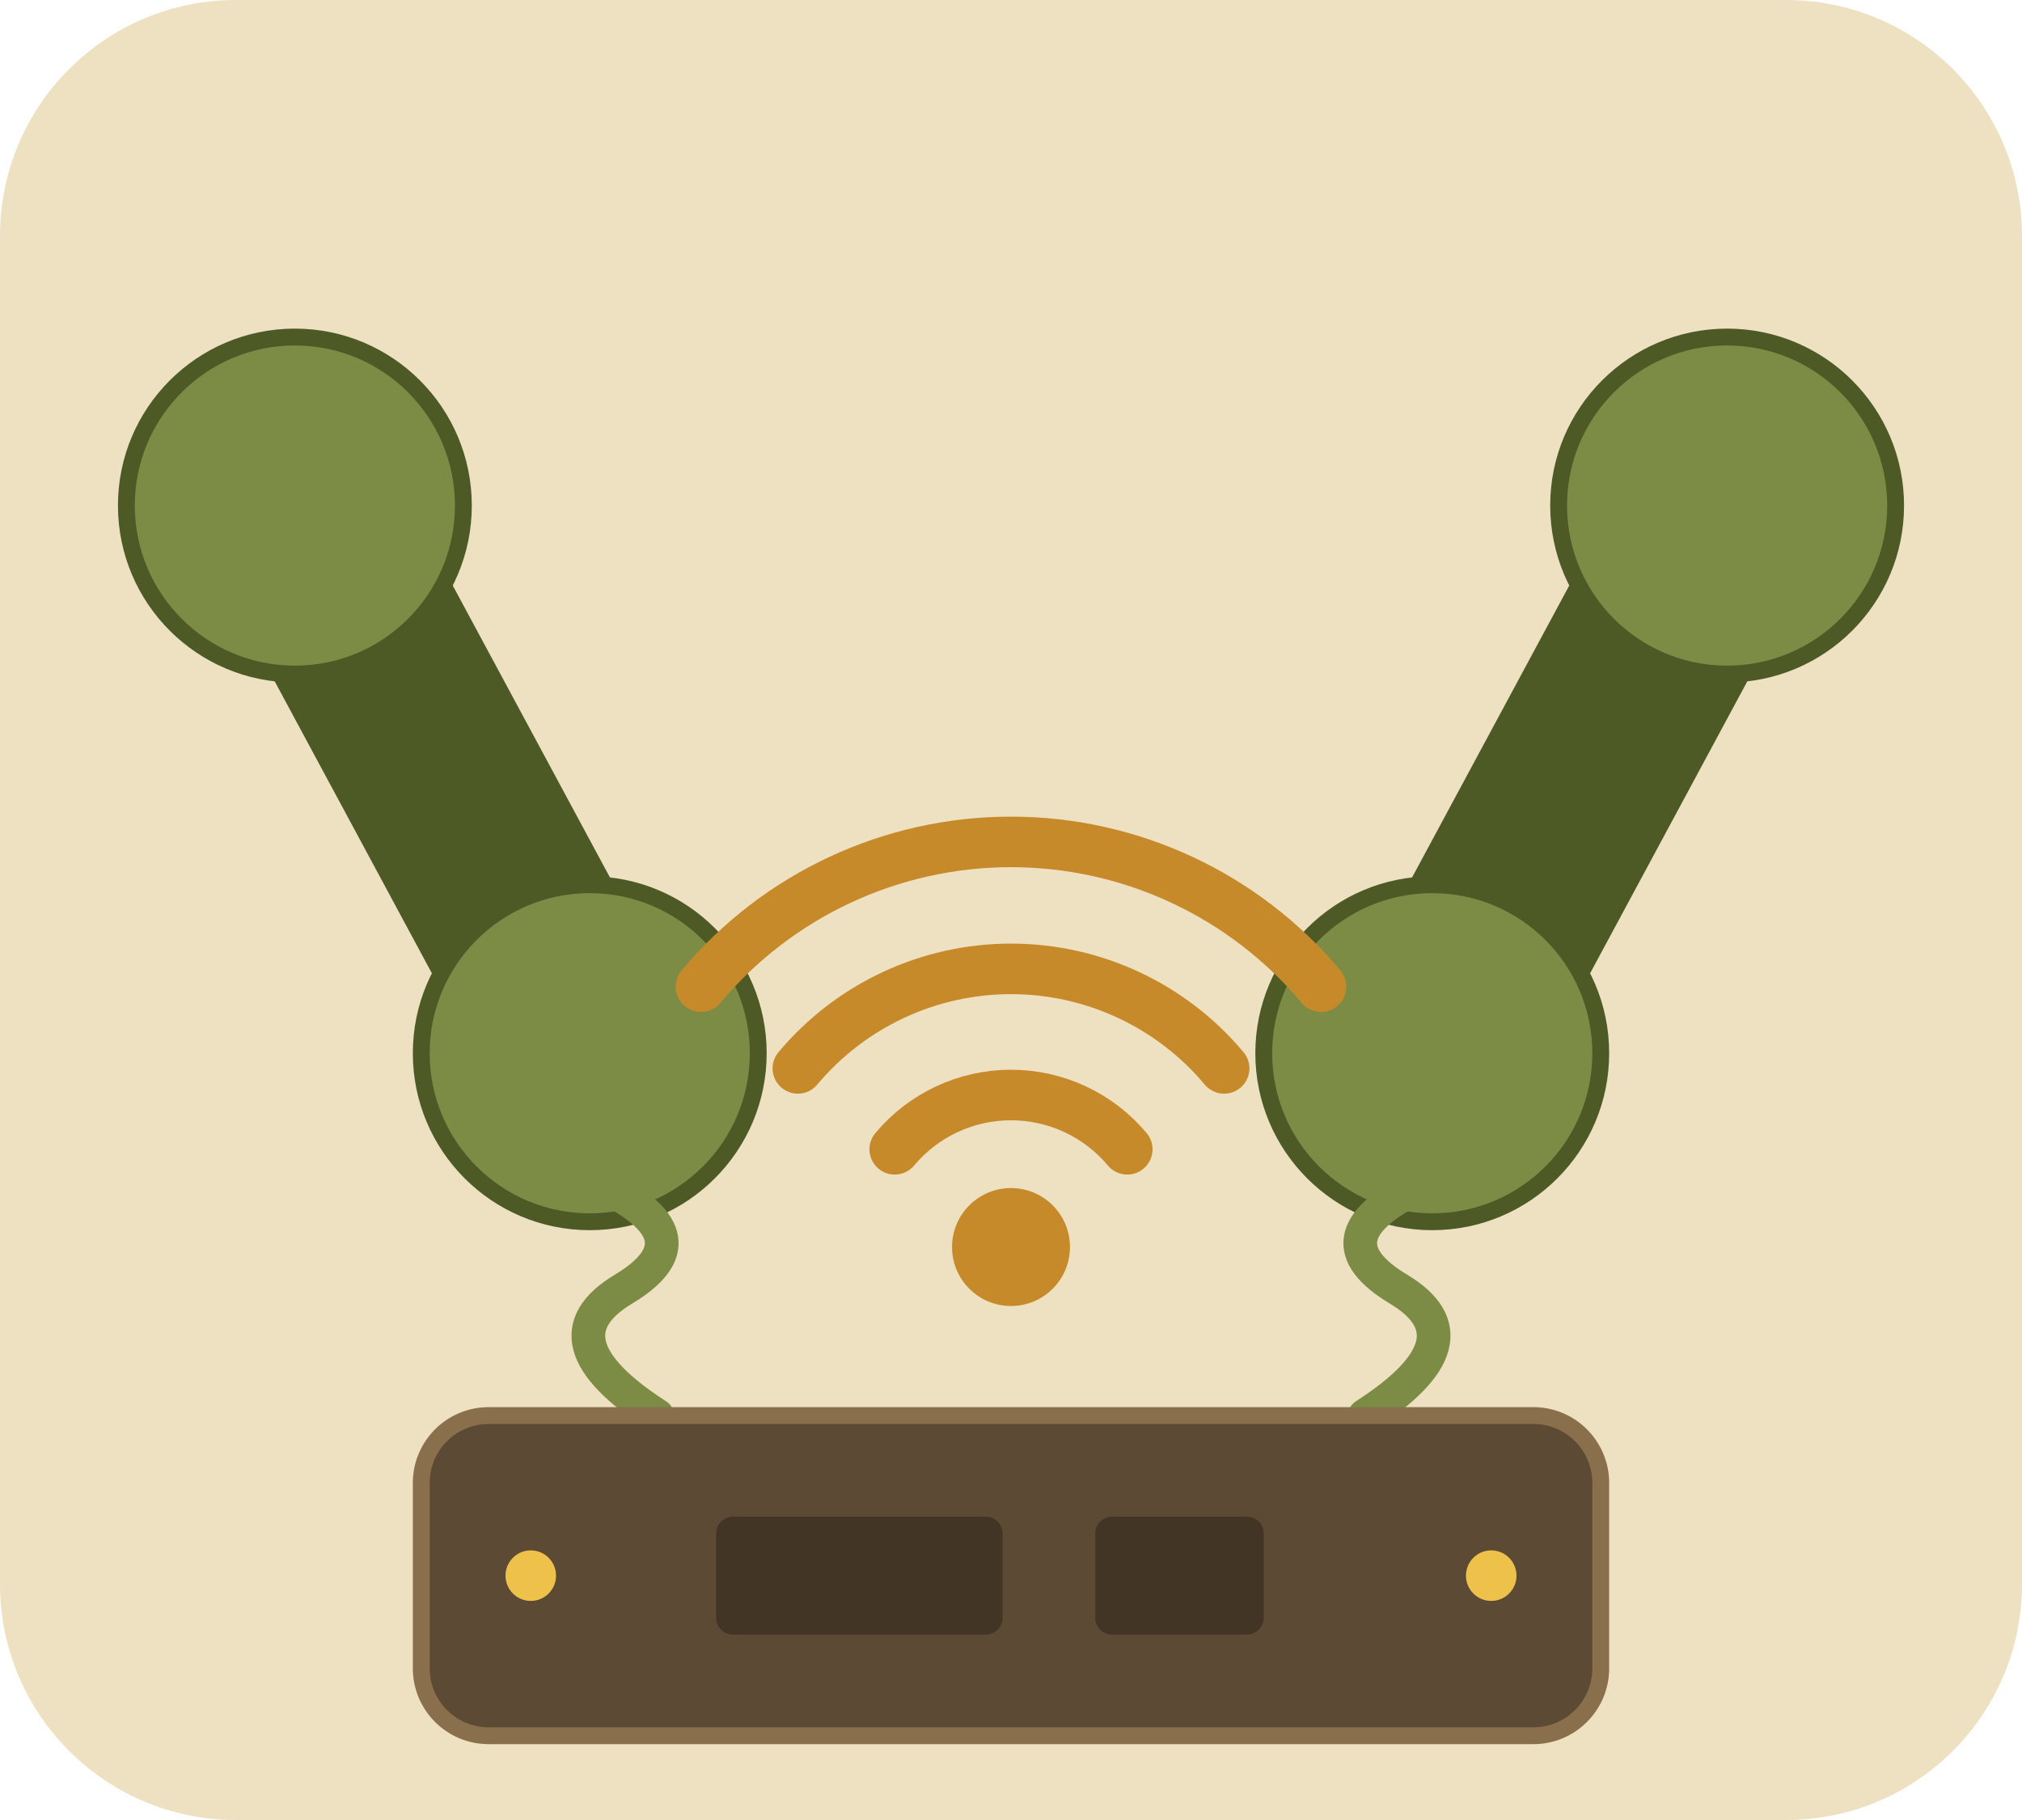
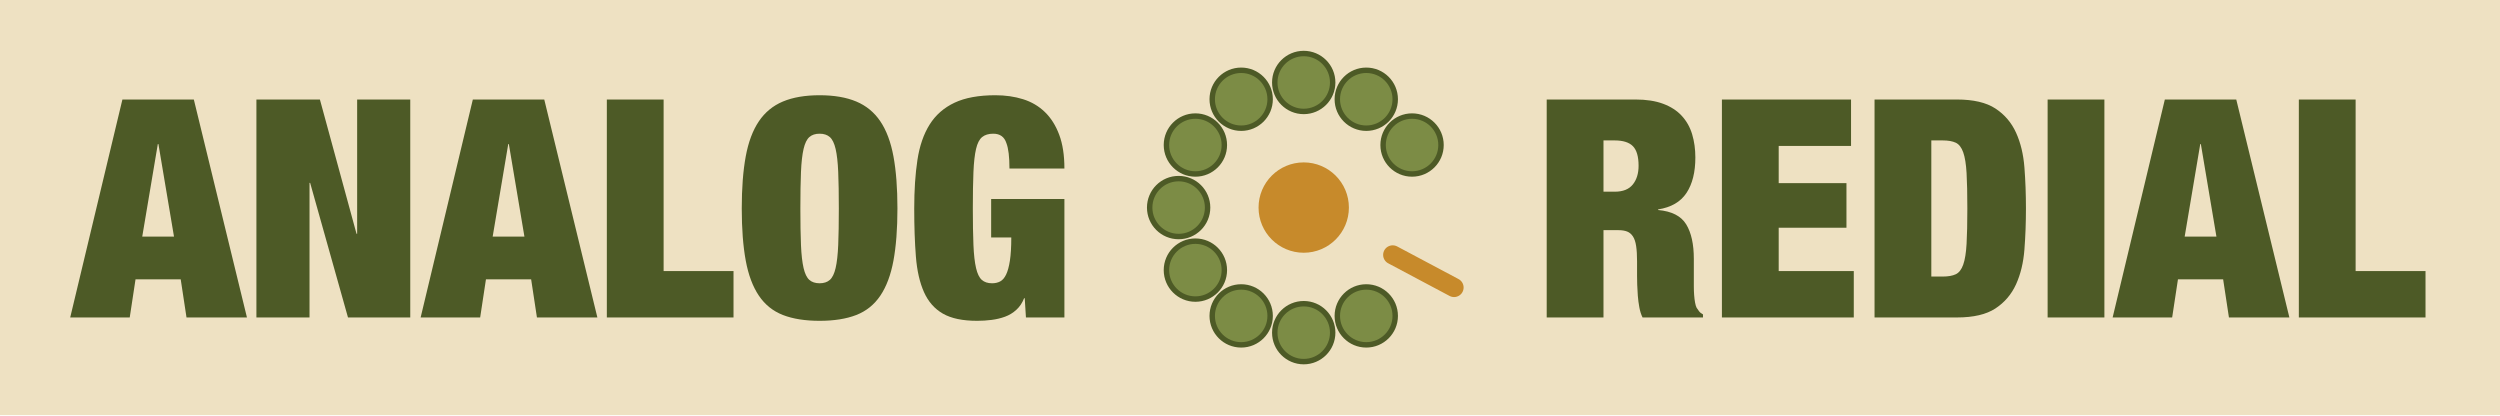
- <svg xmlns="http://www.w3.org/2000/svg" viewBox="0 0 240 216" width="240" height="216" role="img" aria-label="Analog Redial logo: two phone handsets with curly cords connecting to a circuit board, with a wifi signal between them">
-   <rect x="0" y="0" width="240" height="216" rx="28" fill="#eee1c2" />
-   <line x1="35" y1="60" x2="70" y2="125" stroke="#4d5a26" stroke-width="24" stroke-linecap="round" />
-   <circle cx="35" cy="60" r="20" fill="#7c8c45" stroke="#4d5a26" stroke-width="2" />
-   <circle cx="70" cy="125" r="20" fill="#7c8c45" stroke="#4d5a26" stroke-width="2" />
-   <line x1="205" y1="60" x2="170" y2="125" stroke="#4d5a26" stroke-width="24" stroke-linecap="round" />
-   <circle cx="205" cy="60" r="20" fill="#7c8c45" stroke="#4d5a26" stroke-width="2" />
-   <circle cx="170" cy="125" r="20" fill="#7c8c45" stroke="#4d5a26" stroke-width="2" />
-   <path d="M 70 125 Q 60 135 72 141 Q 84 147 74 153 Q 64 159 78 168" fill="none" stroke="#7c8c45" stroke-width="4" stroke-linecap="round" />
-   <path d="M 170 125 Q 180 135 168 141 Q 156 147 166 153 Q 176 159 162 168" fill="none" stroke="#7c8c45" stroke-width="4" stroke-linecap="round" />
-   <path d="M 83.2 117.1 A 48 48 0 0 1 156.8 117.1" fill="none" stroke="#c78a2b" stroke-width="6" stroke-linecap="round" />
-   <path d="M 94.7 126.8 A 33 33 0 0 1 145.3 126.8" fill="none" stroke="#c78a2b" stroke-width="6" stroke-linecap="round" />
-   <path d="M 106.2 136.4 A 18 18 0 0 1 133.8 136.4" fill="none" stroke="#c78a2b" stroke-width="6" stroke-linecap="round" />
-   <circle cx="120" cy="148" r="7" fill="#c78a2b" />
-   <rect x="50" y="168" width="140" height="38" rx="8" fill="#5c4a35" stroke="#8a6f4d" stroke-width="2" />
-   <rect x="85" y="180" width="34" height="14" rx="2" fill="#423525" />
-   <rect x="130" y="180" width="20" height="14" rx="2" fill="#423525" />
-   <circle cx="63" cy="187" r="3" fill="#eec24a" />
-   <circle cx="177" cy="187" r="3" fill="#eec24a" />
+ <svg xmlns="http://www.w3.org/2000/svg" width="819" height="136" viewBox="0 0 819.0 136.0">
+   <rect width="819.0" height="136.0" fill="#eee1c2" />
+   <g transform="translate(24 24)">
+     <path fill="#4d5a26" d="M27.7 23.2 22.6 53.5H33L27.9 23.2ZM39.5 8.6 56.9 80H37.1L35.2 67.5H20.4L18.5 80H-1L16.1 8.6ZM60 8.6V80H77.4V35.9H77.6L90 80H110.4V8.6H93V52.6H92.8L80.8 8.6ZM142.5 23.2 137.4 53.5H147.8L142.7 23.2ZM154.3 8.6 171.7 80H151.9L150 67.5H135.2L133.3 80H113.8L130.9 8.6ZM174.8 8.6V80H216.3V64.8H193.4V8.6ZM238.2 44.3Q238.2 37.1 238.4 32.35Q238.6 27.6 239.25 24.8Q239.9 22 241.15 20.9Q242.4 19.8 244.5 19.8Q246.6 19.8 247.85 20.9Q249.1 22 249.75 24.8Q250.4 27.6 250.6 32.35Q250.8 37.1 250.8 44.3Q250.8 51.5 250.6 56.25Q250.4 61 249.75 63.8Q249.1 66.6 247.85 67.7Q246.6 68.8 244.5 68.8Q242.4 68.8 241.15 67.7Q239.9 66.6 239.25 63.8Q238.6 61 238.4 56.25Q238.2 51.5 238.2 44.3ZM219 44.3Q219 54.3 220.3 61.35Q221.6 68.4 224.6 72.85Q227.6 77.3 232.5 79.2Q237.4 81.1 244.5 81.1Q251.6 81.1 256.5 79.2Q261.4 77.3 264.4 72.85Q267.4 68.4 268.7 61.35Q270 54.3 270 44.3Q270 34.3 268.7 27.25Q267.4 20.2 264.4 15.75Q261.4 11.3 256.5 9.25Q251.6 7.2 244.5 7.2Q237.4 7.2 232.5 9.25Q227.6 11.3 224.6 15.75Q221.6 20.2 220.3 27.25Q219 34.3 219 44.3ZM300.7 41.2V53.8H307.3Q307.3 58.4 306.85 61.35Q306.4 64.3 305.6 65.95Q304.8 67.6 303.65 68.2Q302.5 68.8 301 68.8Q298.9 68.8 297.65 67.7Q296.4 66.6 295.75 63.8Q295.1 61 294.9 56.25Q294.7 51.5 294.7 44.3Q294.7 37.1 294.9 32.35Q295.1 27.6 295.75 24.8Q296.4 22 297.75 20.9Q299.1 19.8 301.4 19.8Q304.7 19.8 305.7 22.9Q306.7 25.5 306.7 31.2H324.7Q324.7 24.7 323 20.15Q321.3 15.6 318.3 12.7Q315.3 9.8 311.15 8.5Q307 7.2 302.1 7.2Q293.9 7.2 288.7 9.65Q283.5 12.1 280.55 16.8Q277.6 21.5 276.55 28.4Q275.5 35.3 275.5 44.3Q275.5 53.2 276.05 60.1Q276.6 67 278.7 71.7Q280.8 76.4 284.9 78.75Q289 81.1 296.1 81.1Q298.5 81.1 300.85 80.8Q303.2 80.5 305.25 79.75Q307.3 79 308.95 77.5Q310.6 76 311.5 73.7H311.7L312.1 80H324.7V41.2Z" />
+     <g transform="translate(341.9 -17.2) scale(1.9125)">
+       <rect width="64" height="64" rx="14" fill="#eee1c2" />
+       <g transform="translate(32 32) scale(0.31) translate(-100 -100)">
+         <circle cx="134.56" cy="159.86" r="16" fill="#7c8c45" stroke="#4d5a26" stroke-width="3" />
+         <circle cx="100.00" cy="169.12" r="16" fill="#7c8c45" stroke="#4d5a26" stroke-width="3" />
+         <circle cx="65.44" cy="159.86" r="16" fill="#7c8c45" stroke="#4d5a26" stroke-width="3" />
+         <circle cx="40.14" cy="134.56" r="16" fill="#7c8c45" stroke="#4d5a26" stroke-width="3" />
+         <circle cx="30.88" cy="100.00" r="16" fill="#7c8c45" stroke="#4d5a26" stroke-width="3" />
+         <circle cx="40.14" cy="65.44" r="16" fill="#7c8c45" stroke="#4d5a26" stroke-width="3" />
+         <circle cx="65.44" cy="40.14" r="16" fill="#7c8c45" stroke="#4d5a26" stroke-width="3" />
+         <circle cx="100.00" cy="30.88" r="16" fill="#7c8c45" stroke="#4d5a26" stroke-width="3" />
+         <circle cx="134.56" cy="40.14" r="16" fill="#7c8c45" stroke="#4d5a26" stroke-width="3" />
+         <circle cx="159.86" cy="65.44" r="16" fill="#7c8c45" stroke="#4d5a26" stroke-width="3" />
+         <circle cx="100" cy="100" r="24.96" fill="#c78a2b" />
+         <path d="M149.16 126.14L183.07 144.17" stroke="#c78a2b" stroke-width="10.56" stroke-linecap="round" />
+       </g>
+     </g>
+     <path fill="#4d5a26" d="M501.3 38.8V22H504.9Q509.1 22 510.95 23.9Q512.8 25.8 512.8 30.3Q512.8 34.1 510.9 36.45Q509 38.8 505 38.8ZM482.7 8.6V80H501.3V51.4H506.2Q507.9 51.4 509.05 51.85Q510.2 52.3 510.95 53.45Q511.7 54.6 512 56.6Q512.3 58.6 512.3 61.6V66.4Q512.3 67.5 512.35 69.25Q512.4 71 512.55 72.9Q512.7 74.8 513.05 76.7Q513.4 78.6 514.1 80H533.9V79Q533 78.5 532.6 77.95Q532.2 77.4 531.8 76.8Q531.5 76.2 531.3 75.1Q531.1 74 531 72.65Q530.9 71.3 530.9 69.8Q530.9 68.3 530.9 66.9V60.8Q530.9 53.6 528.4 49.5Q525.9 45.4 519.2 44.8V44.6Q525.6 43.6 528.5 39.2Q531.4 34.8 531.4 27.6Q531.4 23.5 530.35 20Q529.3 16.5 526.95 13.95Q524.6 11.4 520.85 10Q517.1 8.6 511.8 8.6ZM540.1 8.6V80H583.3V64.8H558.7V50.6H580.9V36H558.7V23.8H582.4V8.6ZM590.1 8.6V80H617.1Q625.2 80 629.7 77.05Q634.2 74.1 636.45 69.15Q638.7 64.2 639.2 57.75Q639.7 51.3 639.7 44.3Q639.7 37.3 639.2 30.85Q638.7 24.4 636.45 19.45Q634.2 14.5 629.7 11.55Q625.2 8.6 617.1 8.6ZM608.7 66.6V22H612.4Q615.1 22 616.7 22.75Q618.3 23.5 619.15 25.9Q620 28.3 620.25 32.7Q620.5 37.1 620.5 44.3Q620.5 51.5 620.25 55.9Q620 60.3 619.15 62.7Q618.3 65.1 616.7 65.85Q615.1 66.6 612.4 66.6ZM646.8 8.6V80H665.4V8.6ZM696.8 23.2 691.7 53.5H702.1L697 23.2ZM708.6 8.6 726 80H706.2L704.3 67.5H689.5L687.6 80H668.1L685.2 8.6ZM729.1 8.6V80H770.6V64.8H747.7V8.6Z" />
+   </g>
</svg>
